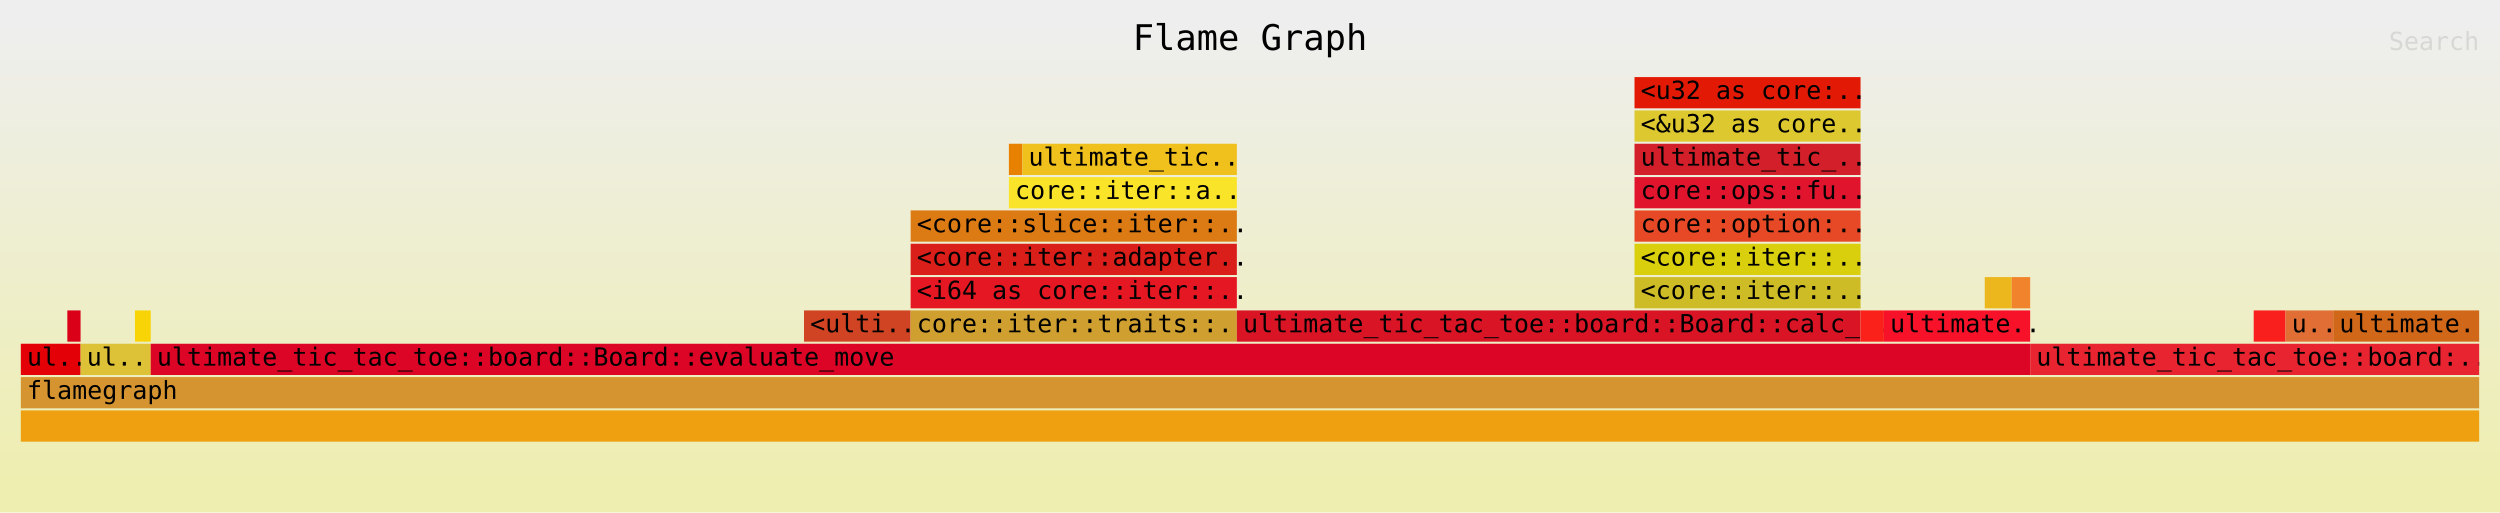
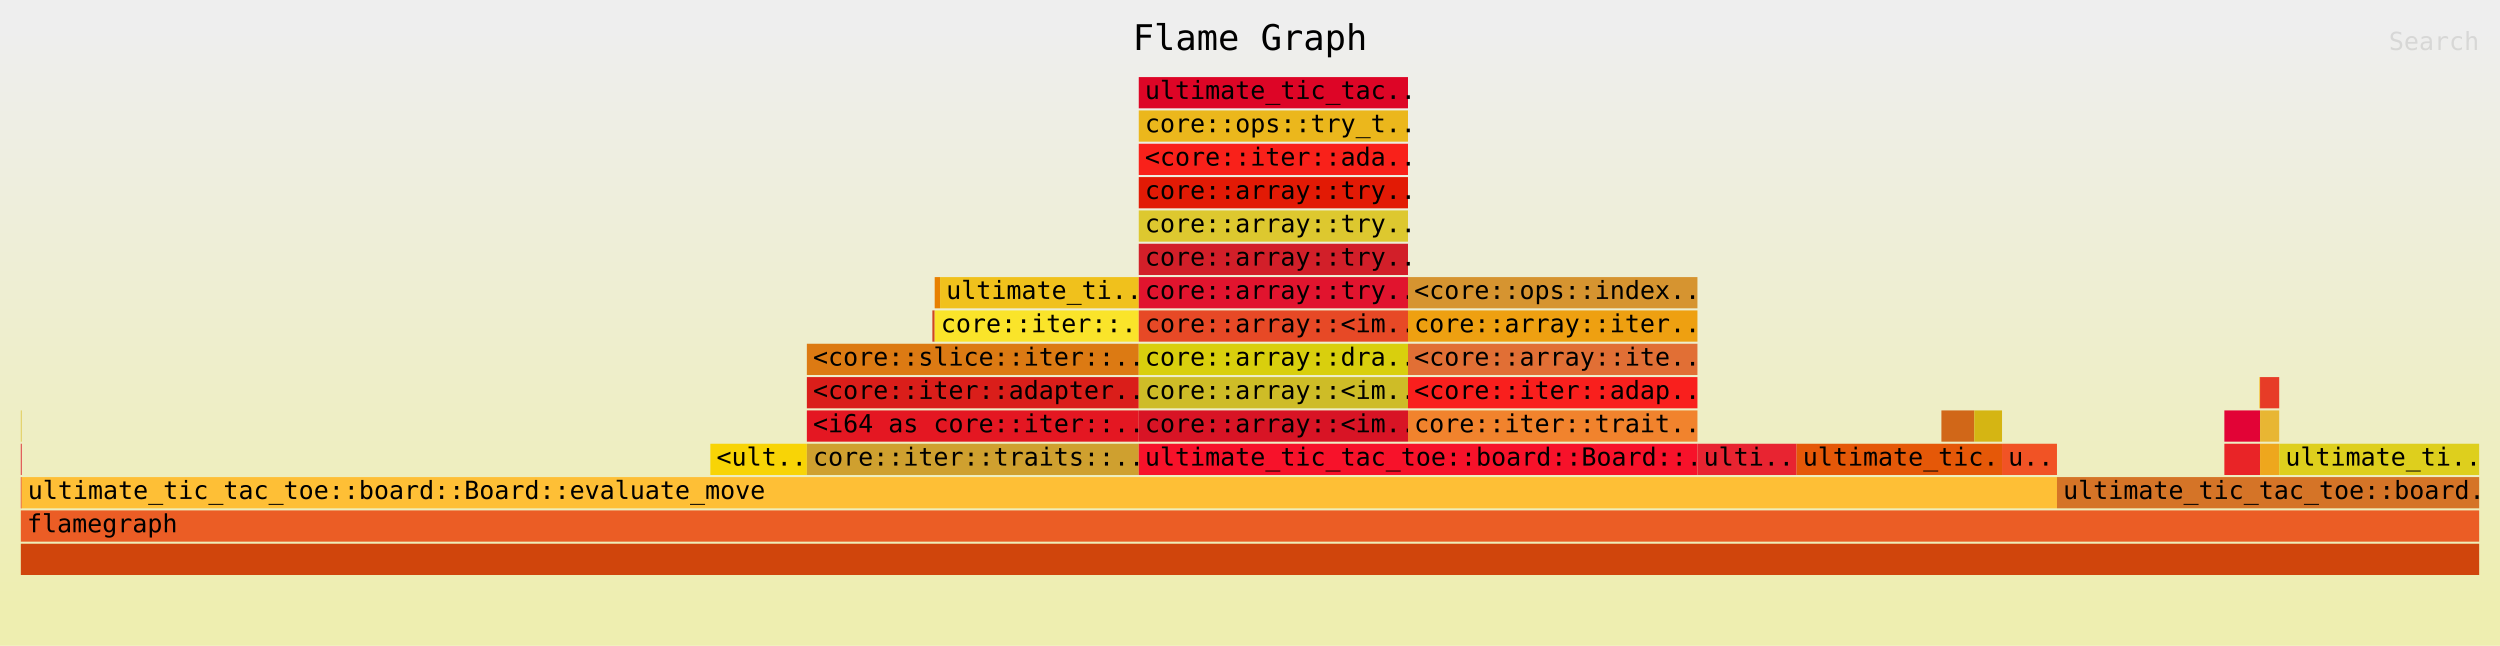
- <svg xmlns="http://www.w3.org/2000/svg" xmlns:ns1="http://github.com/jonhoo/inferno" version="1.1" width="1200" height="246" viewBox="0 0 1200 246">
+ <svg xmlns="http://www.w3.org/2000/svg" xmlns:ns1="http://github.com/jonhoo/inferno" version="1.1" width="1200" height="310" viewBox="0 0 1200 310">
  <defs>
    <linearGradient id="background" y1="0" y2="1" x1="0" x2="0">
      <stop stop-color="#eeeeee" offset="5%" />
      <stop stop-color="#eeeeb0" offset="95%" />
    </linearGradient>
  </defs>
  <style type="text/css">
text { font-family:monospace; font-size:12px }
#title { text-anchor:middle; font-size:17px; }
#matched { text-anchor:end; }
#search { text-anchor:end; opacity:0.1; cursor:pointer; }
#search:hover, #search.show { opacity:1; }
#subtitle { text-anchor:middle; font-color:rgb(160,160,160); }
#unzoom { cursor:pointer; }
#frames &gt; *:hover { stroke:black; stroke-width:0.5; cursor:pointer; }
.hide { display:none; }
.parent { opacity:0.5; }
</style>
-   <rect x="0" y="0" width="100%" height="246" fill="url(#background)" />
+   <rect x="0" y="0" width="100%" height="310" fill="url(#background)" />
  <text id="title" fill="rgb(0,0,0)" x="50%" y="24.00">Flame Graph</text>
-   <text id="details" fill="rgb(0,0,0)" x="10" y="229.00"> </text>
+   <text id="details" fill="rgb(0,0,0)" x="10" y="293.00"> </text>
  <text id="unzoom" class="hide" fill="rgb(0,0,0)" x="10" y="24.00">Reset Zoom</text>
  <text id="search" fill="rgb(0,0,0)" x="1190" y="24.00">Search</text>
-   <text id="matched" fill="rgb(0,0,0)" x="1190" y="229.00"> </text>
-   <svg id="frames" x="10" width="1180" total_samples="37064281789">
-     <g>
-       <rect x="0%" y="165" width="2.431%" height="15" fill="rgb(227,0,7)" ns1:x="0" ns1:w="900871681" />
-       <text x="0.25%" y="175.50">ul..</text>
-     </g>
-     <g>
-       <rect x="1.892%" y="149" width="0.538%" height="15" fill="rgb(217,0,24)" ns1:x="701417499" ns1:w="199454182" />
-       <text x="2.142%" y="159.50" />
-     </g>
-     <g>
-       <rect x="2.431%" y="165" width="2.854%" height="15" fill="rgb(221,193,54)" ns1:x="900871681" ns1:w="1057743462" />
-       <text x="2.681%" y="175.50">ul..</text>
-     </g>
-     <g>
-       <rect x="4.642%" y="149" width="0.642%" height="15" fill="rgb(248,212,6)" ns1:x="1720644735" ns1:w="237970408" />
-       <text x="4.892%" y="159.50" />
-     </g>
-     <g>
-       <rect x="31.858%" y="149" width="4.337%" height="15" fill="rgb(208,68,35)" ns1:x="11808101060" ns1:w="1607512653" />
-       <text x="32.108%" y="159.50">&lt;ulti..</text>
-     </g>
-     <g>
-       <rect x="40.192%" y="69" width="0.547%" height="15" fill="rgb(232,128,0)" ns1:x="14896997622" ns1:w="202726604" />
-       <text x="40.442%" y="79.50" />
-     </g>
-     <g>
-       <rect x="36.196%" y="149" width="13.269%" height="15" fill="rgb(207,160,47)" ns1:x="13415613713" ns1:w="4918192854" />
-       <text x="36.446%" y="159.50">core::iter::traits::..</text>
-     </g>
-     <g>
-       <rect x="36.196%" y="133" width="13.269%" height="15" fill="rgb(228,23,34)" ns1:x="13415613713" ns1:w="4918192854" />
-       <text x="36.446%" y="143.50">&lt;i64 as core::iter::..</text>
-     </g>
-     <g>
-       <rect x="36.196%" y="117" width="13.269%" height="15" fill="rgb(218,30,26)" ns1:x="13415613713" ns1:w="4918192854" />
-       <text x="36.446%" y="127.50">&lt;core::iter::adapter..</text>
-     </g>
-     <g>
-       <rect x="36.196%" y="101" width="13.269%" height="15" fill="rgb(220,122,19)" ns1:x="13415613713" ns1:w="4918192854" />
-       <text x="36.446%" y="111.50">&lt;core::slice::iter::..</text>
-     </g>
-     <g>
-       <rect x="40.192%" y="85" width="9.273%" height="15" fill="rgb(250,228,42)" ns1:x="14896997622" ns1:w="3436808945" />
-       <text x="40.442%" y="95.50">core::iter::a..</text>
-     </g>
-     <g>
-       <rect x="40.739%" y="69" width="8.726%" height="15" fill="rgb(240,193,28)" ns1:x="15099724226" ns1:w="3234082341" />
-       <text x="40.989%" y="79.50">ultimate_tic..</text>
-     </g>
-     <g>
-       <rect x="49.465%" y="149" width="25.371%" height="15" fill="rgb(216,20,37)" ns1:x="18333806567" ns1:w="9403682435" />
-       <text x="49.715%" y="159.50">ultimate_tic_tac_toe::board::Board::calc_..</text>
-     </g>
-     <g>
-       <rect x="65.641%" y="133" width="9.195%" height="15" fill="rgb(206,188,39)" ns1:x="24329402948" ns1:w="3408086054" />
-       <text x="65.891%" y="143.50">&lt;core::iter::..</text>
-     </g>
-     <g>
-       <rect x="65.641%" y="117" width="9.195%" height="15" fill="rgb(217,207,13)" ns1:x="24329402948" ns1:w="3408086054" />
-       <text x="65.891%" y="127.50">&lt;core::iter::..</text>
-     </g>
-     <g>
-       <rect x="65.641%" y="101" width="9.195%" height="15" fill="rgb(231,73,38)" ns1:x="24329402948" ns1:w="3408086054" />
-       <text x="65.891%" y="111.50">core::option:..</text>
-     </g>
-     <g>
-       <rect x="65.641%" y="85" width="9.195%" height="15" fill="rgb(225,20,46)" ns1:x="24329402948" ns1:w="3408086054" />
-       <text x="65.891%" y="95.50">core::ops::fu..</text>
-     </g>
-     <g>
-       <rect x="65.641%" y="69" width="9.195%" height="15" fill="rgb(210,31,41)" ns1:x="24329402948" ns1:w="3408086054" />
-       <text x="65.891%" y="79.50">ultimate_tic_..</text>
-     </g>
-     <g>
-       <rect x="65.641%" y="53" width="9.195%" height="15" fill="rgb(221,200,47)" ns1:x="24329402948" ns1:w="3408086054" />
-       <text x="65.891%" y="63.50">&lt;&amp;u32 as core..</text>
-     </g>
-     <g>
-       <rect x="65.641%" y="37" width="9.195%" height="15" fill="rgb(226,26,5)" ns1:x="24329402948" ns1:w="3408086054" />
-       <text x="65.891%" y="47.50">&lt;u32 as core:..</text>
-     </g>
-     <g>
-       <rect x="74.836%" y="149" width="0.95%" height="15" fill="rgb(249,33,26)" ns1:x="27737489002" ns1:w="352183067" />
-       <text x="75.086%" y="159.50" />
-     </g>
-     <g>
-       <rect x="79.888%" y="133" width="1.097%" height="15" fill="rgb(235,183,28)" ns1:x="29609925561" ns1:w="406549645" />
-       <text x="80.138%" y="143.50" />
-     </g>
-     <g>
-       <rect x="5.284%" y="165" width="76.451%" height="15" fill="rgb(221,5,38)" ns1:x="1958615143" ns1:w="28336073491" />
-       <text x="5.534%" y="175.50">ultimate_tic_tac_toe::board::Board::evaluate_move</text>
-     </g>
-     <g>
-       <rect x="75.786%" y="149" width="5.949%" height="15" fill="rgb(247,18,42)" ns1:x="28089672069" ns1:w="2205016565" />
-       <text x="76.036%" y="159.50">ultimate..</text>
-     </g>
-     <g>
-       <rect x="80.985%" y="133" width="0.751%" height="15" fill="rgb(241,131,45)" ns1:x="30016475206" ns1:w="278213428" />
-       <text x="81.235%" y="143.50" />
-     </g>
-     <g>
-       <rect x="90.829%" y="149" width="1.295%" height="15" fill="rgb(249,31,29)" ns1:x="33665071314" ns1:w="479943326" />
-       <text x="91.079%" y="159.50" />
-     </g>
-     <g>
-       <rect x="92.124%" y="149" width="1.938%" height="15" fill="rgb(225,111,53)" ns1:x="34145014640" ns1:w="718451253" />
-       <text x="92.374%" y="159.50">u..</text>
-     </g>
-     <g>
-       <rect x="0%" y="197" width="100%" height="15" fill="rgb(238,160,17)" ns1:x="0" ns1:w="37064281789" />
+   <text id="matched" fill="rgb(0,0,0)" x="1190" y="293.00"> </text>
+   <svg id="frames" x="10" width="1180" total_samples="27685630136">
+     <g>
+       <rect x="0%" y="229" width="0.031%" height="15" fill="rgb(227,0,7)" ns1:x="0" ns1:w="8558913" />
+       <text x="0.25%" y="239.50" />
+     </g>
+     <g>
+       <rect x="0%" y="213" width="0.031%" height="15" fill="rgb(217,0,24)" ns1:x="0" ns1:w="8558913" />
+       <text x="0.25%" y="223.50" />
+     </g>
+     <g>
+       <rect x="0%" y="197" width="0.031%" height="15" fill="rgb(221,193,54)" ns1:x="0" ns1:w="8558913" />
      <text x="0.25%" y="207.50" />
    </g>
    <g>
-       <rect x="0%" y="181" width="100%" height="15" fill="rgb(214,148,48)" ns1:x="0" ns1:w="37064281789" />
-       <text x="0.25%" y="191.50">flamegraph</text>
-     </g>
-     <g>
-       <rect x="81.736%" y="165" width="18.265%" height="15" fill="rgb(232,36,49)" ns1:x="30294688634" ns1:w="6769593155" />
-       <text x="81.986%" y="175.50">ultimate_tic_tac_toe::board:..</text>
-     </g>
-     <g>
-       <rect x="94.062%" y="149" width="5.938%" height="15" fill="rgb(209,103,24)" ns1:x="34863465893" ns1:w="2200815896" />
-       <text x="94.312%" y="159.50">ultimate..</text>
+       <rect x="28.048%" y="213" width="3.926%" height="15" fill="rgb(248,212,6)" ns1:x="7765366422" ns1:w="1086834583" />
+       <text x="28.298%" y="223.50">&lt;ult..</text>
+     </g>
+     <g>
+       <rect x="37.079%" y="149" width="0.095%" height="15" fill="rgb(208,68,35)" ns1:x="10265472658" ns1:w="26361287" />
+       <text x="37.329%" y="159.50" />
+     </g>
+     <g>
+       <rect x="37.174%" y="133" width="0.219%" height="15" fill="rgb(232,128,0)" ns1:x="10291833945" ns1:w="60525626" />
+       <text x="37.424%" y="143.50" />
+     </g>
+     <g>
+       <rect x="31.974%" y="213" width="13.501%" height="15" fill="rgb(207,160,47)" ns1:x="8852201005" ns1:w="3737935736" />
+       <text x="32.224%" y="223.50">core::iter::traits::..</text>
+     </g>
+     <g>
+       <rect x="31.974%" y="197" width="13.501%" height="15" fill="rgb(228,23,34)" ns1:x="8852201005" ns1:w="3737935736" />
+       <text x="32.224%" y="207.50">&lt;i64 as core::iter::..</text>
+     </g>
+     <g>
+       <rect x="31.974%" y="181" width="13.501%" height="15" fill="rgb(218,30,26)" ns1:x="8852201005" ns1:w="3737935736" />
+       <text x="32.224%" y="191.50">&lt;core::iter::adapter..</text>
+     </g>
+     <g>
+       <rect x="31.974%" y="165" width="13.501%" height="15" fill="rgb(220,122,19)" ns1:x="8852201005" ns1:w="3737935736" />
+       <text x="32.224%" y="175.50">&lt;core::slice::iter::..</text>
+     </g>
+     <g>
+       <rect x="37.174%" y="149" width="8.301%" height="15" fill="rgb(250,228,42)" ns1:x="10291833945" ns1:w="2298302796" />
+       <text x="37.424%" y="159.50">core::iter::..</text>
+     </g>
+     <g>
+       <rect x="37.392%" y="133" width="8.083%" height="15" fill="rgb(240,193,28)" ns1:x="10352359571" ns1:w="2237777170" />
+       <text x="37.642%" y="143.50">ultimate_ti..</text>
+     </g>
+     <g>
+       <rect x="45.475%" y="197" width="10.952%" height="15" fill="rgb(216,20,37)" ns1:x="12590136741" ns1:w="3032142168" />
+       <text x="45.725%" y="207.50">core::array::&lt;im..</text>
+     </g>
+     <g>
+       <rect x="45.475%" y="181" width="10.952%" height="15" fill="rgb(206,188,39)" ns1:x="12590136741" ns1:w="3032142168" />
+       <text x="45.725%" y="191.50">core::array::&lt;im..</text>
+     </g>
+     <g>
+       <rect x="45.475%" y="165" width="10.952%" height="15" fill="rgb(217,207,13)" ns1:x="12590136741" ns1:w="3032142168" />
+       <text x="45.725%" y="175.50">core::array::dra..</text>
+     </g>
+     <g>
+       <rect x="45.475%" y="149" width="10.952%" height="15" fill="rgb(231,73,38)" ns1:x="12590136741" ns1:w="3032142168" />
+       <text x="45.725%" y="159.50">core::array::&lt;im..</text>
+     </g>
+     <g>
+       <rect x="45.475%" y="133" width="10.952%" height="15" fill="rgb(225,20,46)" ns1:x="12590136741" ns1:w="3032142168" />
+       <text x="45.725%" y="143.50">core::array::try..</text>
+     </g>
+     <g>
+       <rect x="45.475%" y="117" width="10.952%" height="15" fill="rgb(210,31,41)" ns1:x="12590136741" ns1:w="3032142168" />
+       <text x="45.725%" y="127.50">core::array::try..</text>
+     </g>
+     <g>
+       <rect x="45.475%" y="101" width="10.952%" height="15" fill="rgb(221,200,47)" ns1:x="12590136741" ns1:w="3032142168" />
+       <text x="45.725%" y="111.50">core::array::try..</text>
+     </g>
+     <g>
+       <rect x="45.475%" y="85" width="10.952%" height="15" fill="rgb(226,26,5)" ns1:x="12590136741" ns1:w="3032142168" />
+       <text x="45.725%" y="95.50">core::array::try..</text>
+     </g>
+     <g>
+       <rect x="45.475%" y="69" width="10.952%" height="15" fill="rgb(249,33,26)" ns1:x="12590136741" ns1:w="3032142168" />
+       <text x="45.725%" y="79.50">&lt;core::iter::ada..</text>
+     </g>
+     <g>
+       <rect x="45.475%" y="53" width="10.952%" height="15" fill="rgb(235,183,28)" ns1:x="12590136741" ns1:w="3032142168" />
+       <text x="45.725%" y="63.50">core::ops::try_t..</text>
+     </g>
+     <g>
+       <rect x="45.475%" y="37" width="10.952%" height="15" fill="rgb(221,5,38)" ns1:x="12590136741" ns1:w="3032142168" />
+       <text x="45.725%" y="47.50">ultimate_tic_tac..</text>
+     </g>
+     <g>
+       <rect x="45.475%" y="213" width="22.726%" height="15" fill="rgb(247,18,42)" ns1:x="12590136741" ns1:w="6291840020" />
+       <text x="45.725%" y="223.50">ultimate_tic_tac_toe::board::Board::..</text>
+     </g>
+     <g>
+       <rect x="56.427%" y="197" width="11.774%" height="15" fill="rgb(241,131,45)" ns1:x="15622278909" ns1:w="3259697852" />
+       <text x="56.677%" y="207.50">core::iter::trait..</text>
+     </g>
+     <g>
+       <rect x="56.427%" y="181" width="11.774%" height="15" fill="rgb(249,31,29)" ns1:x="15622278909" ns1:w="3259697852" />
+       <text x="56.677%" y="191.50">&lt;core::iter::adap..</text>
+     </g>
+     <g>
+       <rect x="56.427%" y="165" width="11.774%" height="15" fill="rgb(225,111,53)" ns1:x="15622278909" ns1:w="3259697852" />
+       <text x="56.677%" y="175.50">&lt;core::array::ite..</text>
+     </g>
+     <g>
+       <rect x="56.427%" y="149" width="11.774%" height="15" fill="rgb(238,160,17)" ns1:x="15622278909" ns1:w="3259697852" />
+       <text x="56.677%" y="159.50">core::array::iter..</text>
+     </g>
+     <g>
+       <rect x="56.427%" y="133" width="11.774%" height="15" fill="rgb(214,148,48)" ns1:x="15622278909" ns1:w="3259697852" />
+       <text x="56.677%" y="143.50">&lt;core::ops::index..</text>
+     </g>
+     <g>
+       <rect x="68.201%" y="213" width="4.034%" height="15" fill="rgb(232,36,49)" ns1:x="18881976761" ns1:w="1116794916" />
+       <text x="68.451%" y="223.50">ulti..</text>
+     </g>
+     <g>
+       <rect x="78.125%" y="197" width="1.337%" height="15" fill="rgb(209,103,24)" ns1:x="21629325951" ns1:w="370192678" />
+       <text x="78.375%" y="207.50" />
+     </g>
+     <g>
+       <rect x="72.235%" y="213" width="8.356%" height="15" fill="rgb(229,88,8)" ns1:x="19998771677" ns1:w="2313449907" />
+       <text x="72.485%" y="223.50">ultimate_tic..</text>
+     </g>
+     <g>
+       <rect x="79.462%" y="197" width="1.129%" height="15" fill="rgb(213,181,19)" ns1:x="21999518629" ns1:w="312702955" />
+       <text x="79.712%" y="207.50" />
+     </g>
+     <g>
+       <rect x="0.031%" y="229" width="82.796%" height="15" fill="rgb(254,191,54)" ns1:x="8558913" ns1:w="22922459680" />
+       <text x="0.281%" y="239.50">ultimate_tic_tac_toe::board::Board::evaluate_move</text>
+     </g>
+     <g>
+       <rect x="80.591%" y="213" width="2.235%" height="15" fill="rgb(241,83,37)" ns1:x="22312221584" ns1:w="618797009" />
+       <text x="80.841%" y="223.50">u..</text>
+     </g>
+     <g>
+       <rect x="89.635%" y="213" width="1.452%" height="15" fill="rgb(233,36,39)" ns1:x="24816025662" ns1:w="402040571" />
+       <text x="89.885%" y="223.50" />
+     </g>
+     <g>
+       <rect x="89.635%" y="197" width="1.452%" height="15" fill="rgb(226,3,54)" ns1:x="24816025662" ns1:w="402040571" />
+       <text x="89.885%" y="207.50" />
+     </g>
+     <g>
+       <rect x="91.058%" y="181" width="0.03%" height="15" fill="rgb(245,192,40)" ns1:x="25209847635" ns1:w="8218598" />
+       <text x="91.308%" y="191.50" />
+     </g>
+     <g>
+       <rect x="91.087%" y="213" width="0.779%" height="15" fill="rgb(238,167,29)" ns1:x="25218066233" ns1:w="215639387" />
+       <text x="91.337%" y="223.50" />
+     </g>
+     <g>
+       <rect x="91.087%" y="197" width="0.779%" height="15" fill="rgb(232,182,51)" ns1:x="25218066233" ns1:w="215639387" />
+       <text x="91.337%" y="207.50" />
+     </g>
+     <g>
+       <rect x="91.087%" y="181" width="0.779%" height="15" fill="rgb(231,60,39)" ns1:x="25218066233" ns1:w="215639387" />
+       <text x="91.337%" y="191.50" />
+     </g>
+     <g>
+       <rect x="0%" y="261" width="100%" height="15" fill="rgb(208,69,12)" ns1:x="0" ns1:w="27685630136" />
+       <text x="0.25%" y="271.50" />
+     </g>
+     <g>
+       <rect x="0%" y="245" width="100%" height="15" fill="rgb(235,93,37)" ns1:x="0" ns1:w="27685630136" />
+       <text x="0.25%" y="255.50">flamegraph</text>
+     </g>
+     <g>
+       <rect x="82.826%" y="229" width="17.174%" height="15" fill="rgb(213,116,39)" ns1:x="22931018593" ns1:w="4754611543" />
+       <text x="83.076%" y="239.50">ultimate_tic_tac_toe::board..</text>
+     </g>
+     <g>
+       <rect x="91.866%" y="213" width="8.134%" height="15" fill="rgb(222,207,29)" ns1:x="25433705620" ns1:w="2251924516" />
+       <text x="92.116%" y="223.50">ultimate_ti..</text>
    </g>
  </svg>
</svg>
